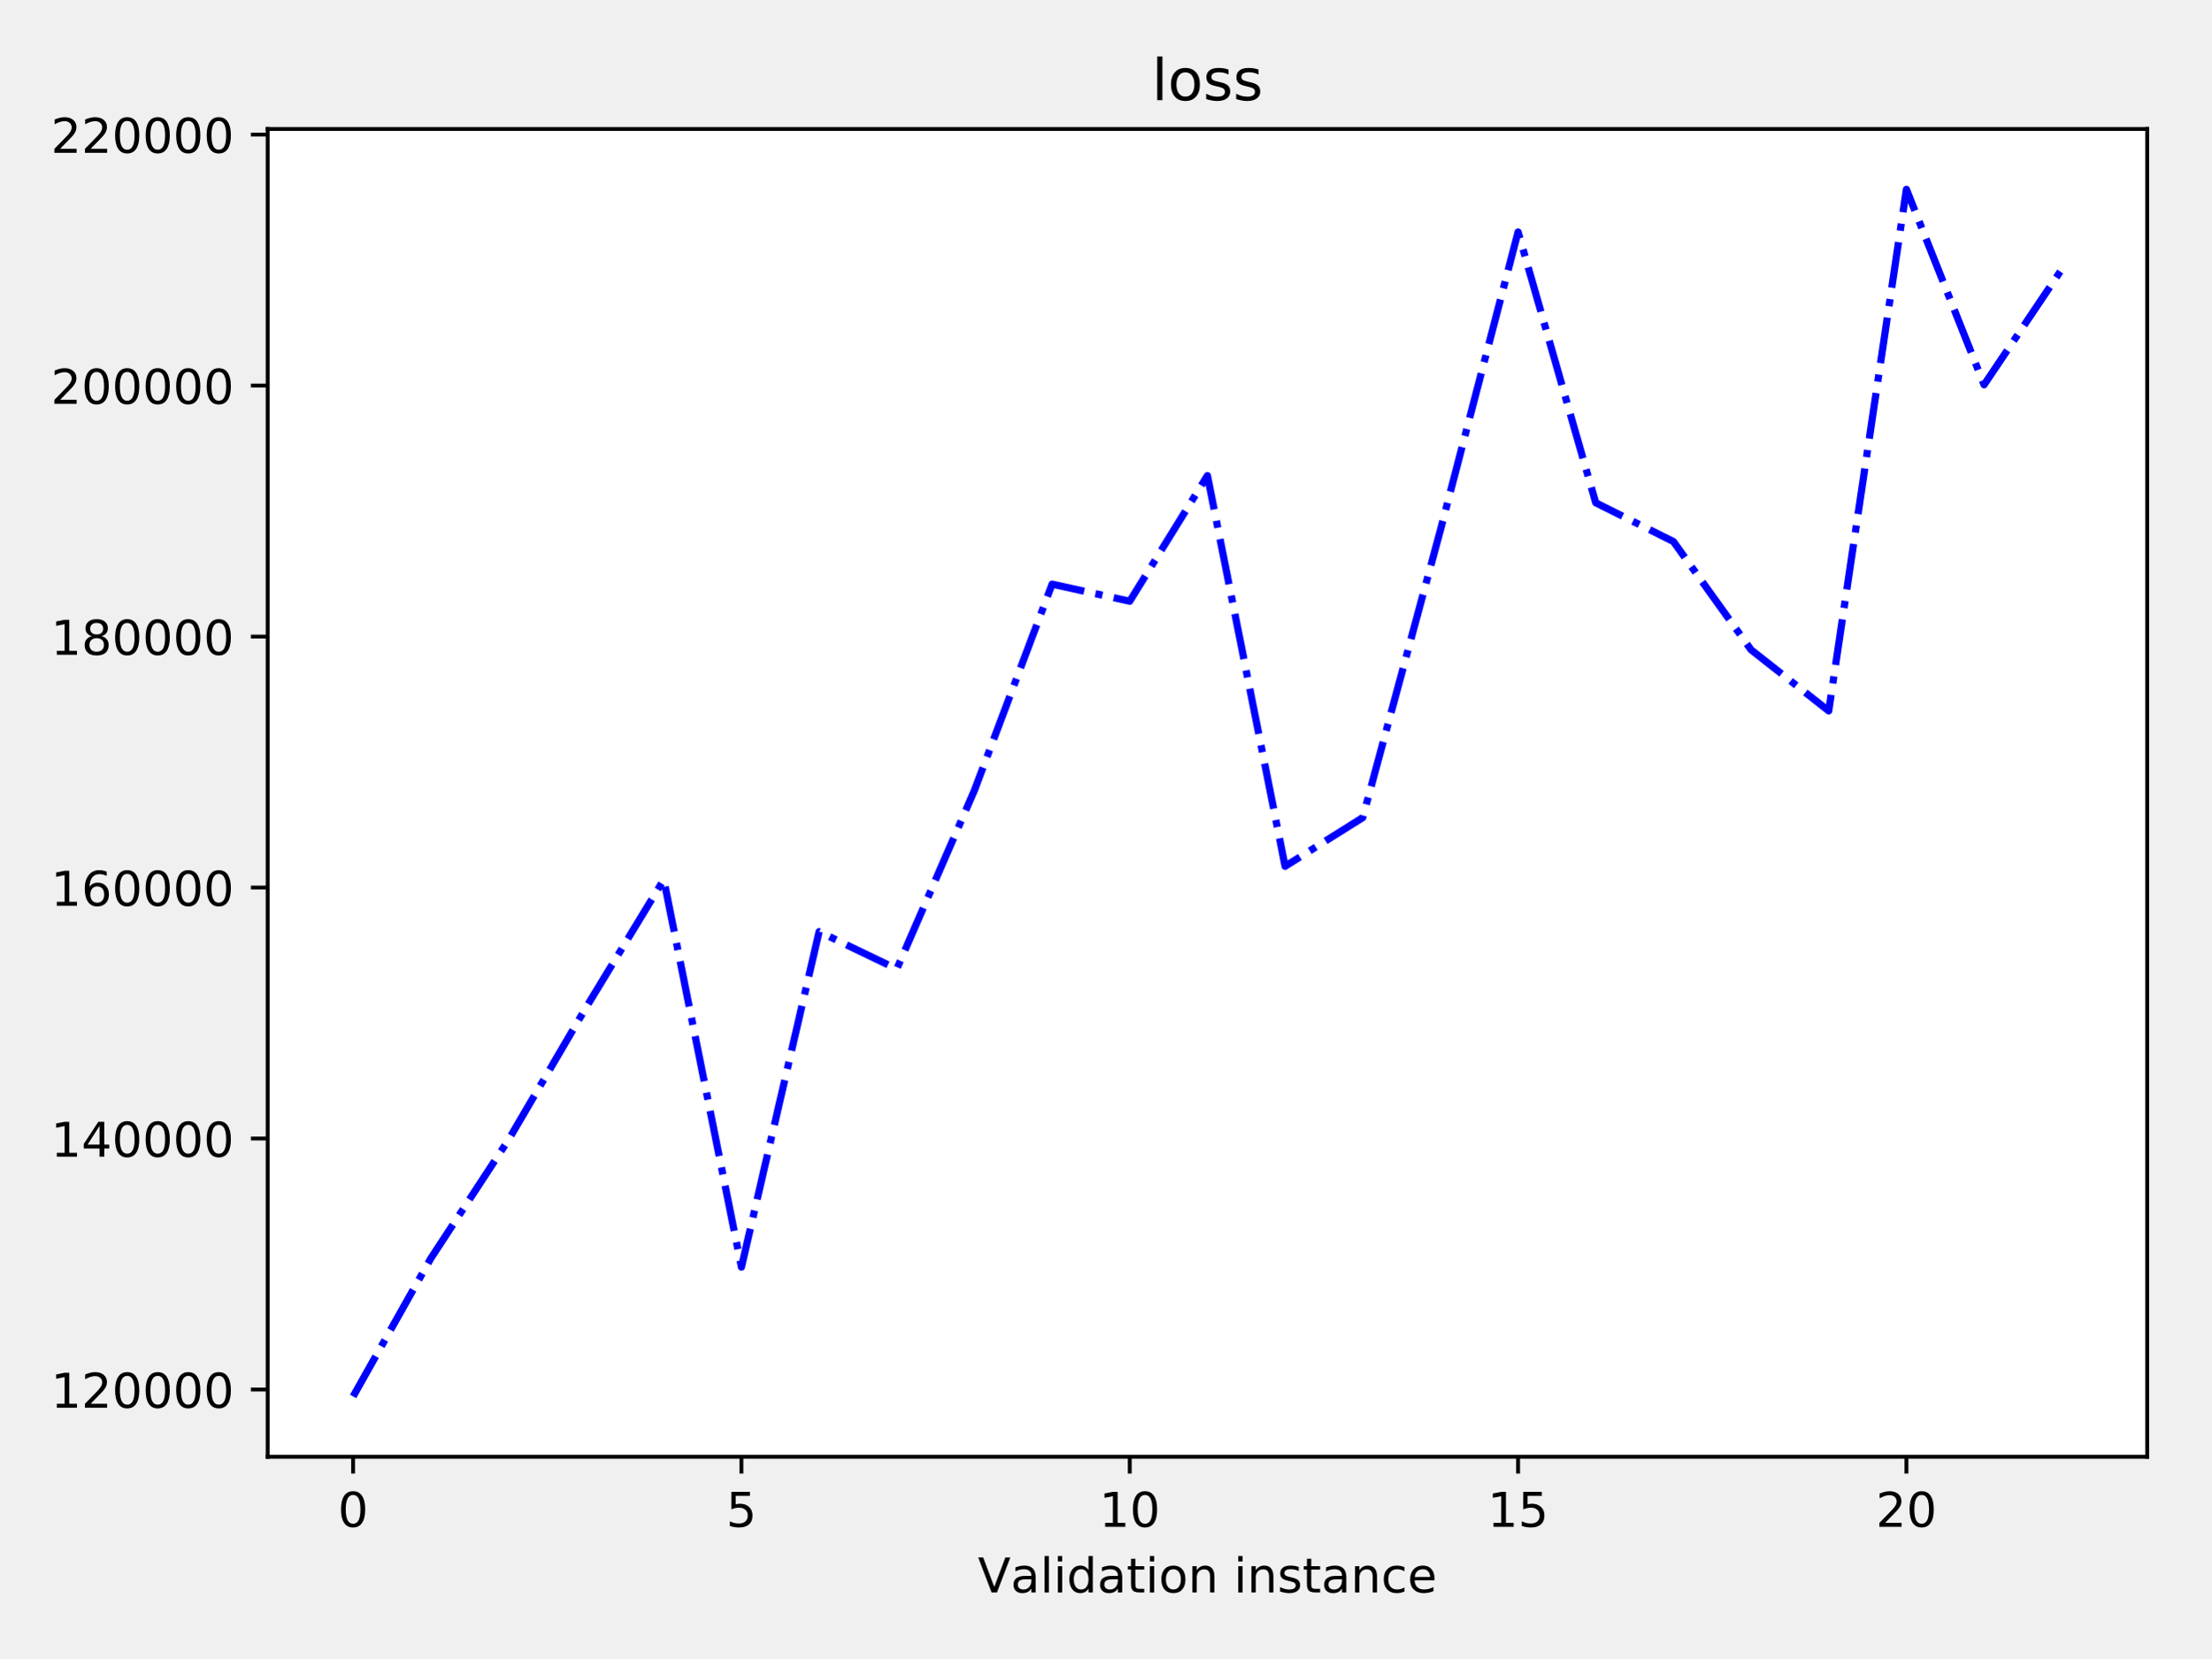
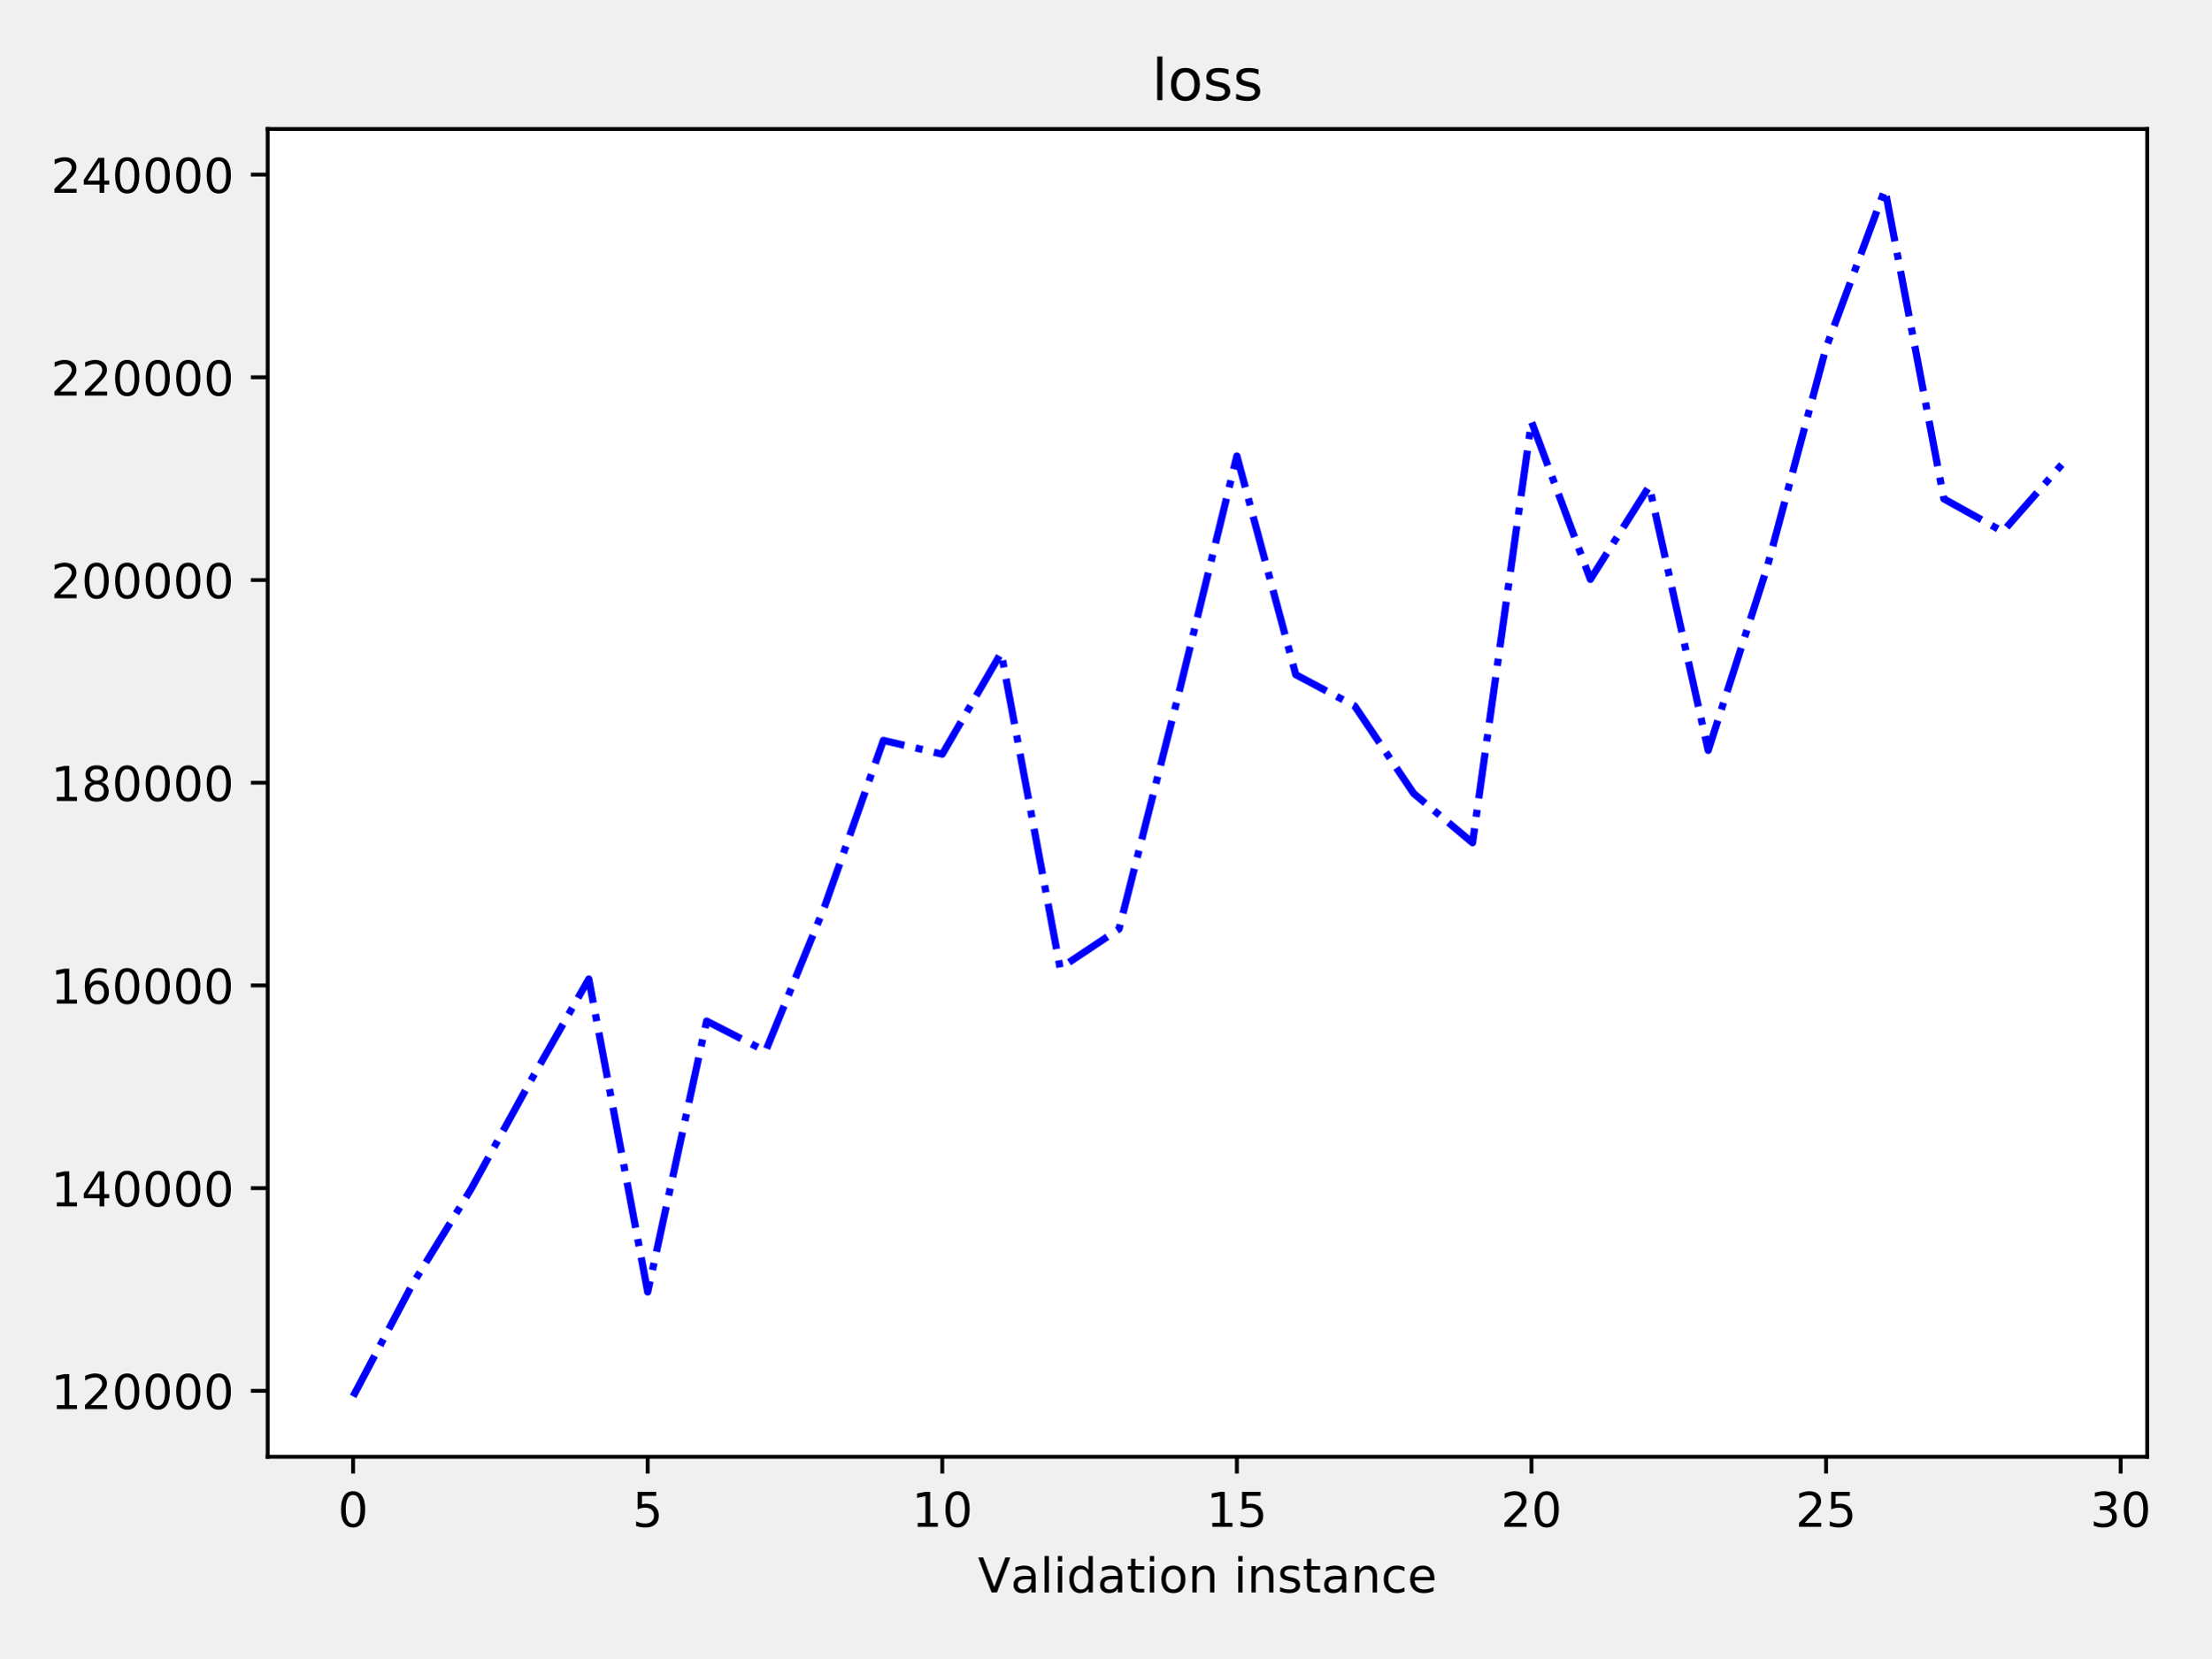
<svg xmlns="http://www.w3.org/2000/svg" xmlns:xlink="http://www.w3.org/1999/xlink" height="345.6pt" version="1.1" viewBox="0 0 460.8 345.6" width="460.8pt">
  <defs>
    <style type="text/css">
*{stroke-linecap:butt;stroke-linejoin:round;}
  </style>
  </defs>
  <g id="figure_1">
    <g id="axes_1">
      <g id="patch_1">
        <path d="M 55.78 303.64  L 447.48 303.64  L 447.48 26.88  L 55.78 26.88  z " style="fill:#ffffff;" />
      </g>
      <g id="matplotlib.axis_1">
        <g id="xtick_1">
          <g id="line2d_1">
            <defs>
-               <path d="M 0 0  L 0 3.5  " id="m4e0b2f9762" style="stroke:#000000;stroke-width:0.8;" />
-             </defs>
-             <g>
-               <use style="stroke:#000000;stroke-width:0.8;" x="73.585" xlink:href="#m4e0b2f9762" y="303.64" />
+               <path d="M 0 0  L 0 3.5  " id="mb41a82a762" style="stroke:#000000;stroke-width:0.8;" />
+             </defs>
+             <g>
+               <use style="stroke:#000000;stroke-width:0.8;" x="73.585" xlink:href="#mb41a82a762" y="303.64" />
            </g>
          </g>
          <g id="text_1">
            <defs>
              <path d="M 31.781 66.406  Q 24.172 66.406 20.328 58.906  Q 16.5 51.422 16.5 36.375  Q 16.5 21.391 20.328 13.891  Q 24.172 6.391 31.781 6.391  Q 39.453 6.391 43.281 13.891  Q 47.125 21.391 47.125 36.375  Q 47.125 51.422 43.281 58.906  Q 39.453 66.406 31.781 66.406  z M 31.781 74.219  Q 44.047 74.219 50.516 64.516  Q 56.984 54.828 56.984 36.375  Q 56.984 17.969 50.516 8.266  Q 44.047 -1.422 31.781 -1.422  Q 19.531 -1.422 13.062 8.266  Q 6.594 17.969 6.594 36.375  Q 6.594 54.828 13.062 64.516  Q 19.531 74.219 31.781 74.219  z " id="DejaVuSans-30" />
            </defs>
            <g transform="translate(70.40329 318.2384)scale(0.1 -0.1)">
              <use xlink:href="#DejaVuSans-30" />
            </g>
          </g>
        </g>
        <g id="xtick_2">
          <g id="line2d_2">
            <g>
-               <use style="stroke:#000000;stroke-width:0.8;" x="154.514" xlink:href="#m4e0b2f9762" y="303.64" />
+               <use style="stroke:#000000;stroke-width:0.8;" x="134.98" xlink:href="#mb41a82a762" y="303.64" />
            </g>
          </g>
          <g id="text_2">
            <defs>
              <path d="M 10.797 72.906  L 49.516 72.906  L 49.516 64.594  L 19.828 64.594  L 19.828 46.734  Q 21.969 47.469 24.109 47.828  Q 26.266 48.188 28.422 48.188  Q 40.625 48.188 47.75 41.5  Q 54.891 34.812 54.891 23.391  Q 54.891 11.625 47.562 5.094  Q 40.234 -1.422 26.906 -1.422  Q 22.312 -1.422 17.547 -0.641  Q 12.797 0.141 7.719 1.703  L 7.719 11.625  Q 12.109 9.234 16.797 8.062  Q 21.484 6.891 26.703 6.891  Q 35.156 6.891 40.078 11.328  Q 45.016 15.766 45.016 23.391  Q 45.016 31 40.078 35.438  Q 35.156 39.891 26.703 39.891  Q 22.75 39.891 18.812 39.016  Q 14.891 38.141 10.797 36.281  z " id="DejaVuSans-35" />
            </defs>
-             <g transform="translate(151.333 318.2384)scale(0.1 -0.1)">
+             <g transform="translate(131.7983 318.2384)scale(0.1 -0.1)">
              <use xlink:href="#DejaVuSans-35" />
            </g>
          </g>
        </g>
        <g id="xtick_3">
          <g id="line2d_3">
            <g>
-               <use style="stroke:#000000;stroke-width:0.8;" x="235.444" xlink:href="#m4e0b2f9762" y="303.64" />
+               <use style="stroke:#000000;stroke-width:0.8;" x="196.375" xlink:href="#mb41a82a762" y="303.64" />
            </g>
          </g>
          <g id="text_3">
            <defs>
              <path d="M 12.406 8.297  L 28.516 8.297  L 28.516 63.922  L 10.984 60.406  L 10.984 69.391  L 28.422 72.906  L 38.281 72.906  L 38.281 8.297  L 54.391 8.297  L 54.391 0  L 12.406 0  z " id="DejaVuSans-31" />
            </defs>
-             <g transform="translate(229.0815 318.2384)scale(0.1 -0.1)">
+             <g transform="translate(190.012 318.2384)scale(0.1 -0.1)">
              <use xlink:href="#DejaVuSans-31" />
              <use x="63.623" xlink:href="#DejaVuSans-30" />
            </g>
          </g>
        </g>
        <g id="xtick_4">
          <g id="line2d_4">
            <g>
-               <use style="stroke:#000000;stroke-width:0.8;" x="316.374" xlink:href="#m4e0b2f9762" y="303.64" />
+               <use style="stroke:#000000;stroke-width:0.8;" x="257.769" xlink:href="#mb41a82a762" y="303.64" />
            </g>
          </g>
          <g id="text_4">
-             <g transform="translate(310.0113 318.2384)scale(0.1 -0.1)">
+             <g transform="translate(251.407 318.2384)scale(0.1 -0.1)">
              <use xlink:href="#DejaVuSans-31" />
              <use x="63.623" xlink:href="#DejaVuSans-35" />
            </g>
          </g>
        </g>
        <g id="xtick_5">
          <g id="line2d_5">
            <g>
-               <use style="stroke:#000000;stroke-width:0.8;" x="397.304" xlink:href="#m4e0b2f9762" y="303.64" />
+               <use style="stroke:#000000;stroke-width:0.8;" x="319.164" xlink:href="#mb41a82a762" y="303.64" />
            </g>
          </g>
          <g id="text_5">
            <defs>
              <path d="M 19.188 8.297  L 53.609 8.297  L 53.609 0  L 7.328 0  L 7.328 8.297  Q 12.938 14.109 22.625 23.891  Q 32.328 33.688 34.812 36.531  Q 39.547 41.844 41.422 45.531  Q 43.312 49.219 43.312 52.781  Q 43.312 58.594 39.234 62.25  Q 35.156 65.922 28.609 65.922  Q 23.969 65.922 18.812 64.312  Q 13.672 62.703 7.812 59.422  L 7.812 69.391  Q 13.766 71.781 18.938 73  Q 24.125 74.219 28.422 74.219  Q 39.75 74.219 46.484 68.547  Q 53.219 62.891 53.219 53.422  Q 53.219 48.922 51.531 44.891  Q 49.859 40.875 45.406 35.406  Q 44.188 33.984 37.641 27.219  Q 31.109 20.453 19.188 8.297  z " id="DejaVuSans-32" />
            </defs>
-             <g transform="translate(390.9411 318.2384)scale(0.1 -0.1)">
+             <g transform="translate(312.802 318.2384)scale(0.1 -0.1)">
              <use xlink:href="#DejaVuSans-32" />
              <use x="63.623" xlink:href="#DejaVuSans-30" />
            </g>
          </g>
        </g>
-         <g id="text_6">
+         <g id="xtick_6">
+           <g id="line2d_6">
+             <g>
+               <use style="stroke:#000000;stroke-width:0.8;" x="380.559" xlink:href="#mb41a82a762" y="303.64" />
+             </g>
+           </g>
+           <g id="text_6">
+             <g transform="translate(374.197 318.2384)scale(0.1 -0.1)">
+               <use xlink:href="#DejaVuSans-32" />
+               <use x="63.623" xlink:href="#DejaVuSans-35" />
+             </g>
+           </g>
+         </g>
+         <g id="xtick_7">
+           <g id="line2d_7">
+             <g>
+               <use style="stroke:#000000;stroke-width:0.8;" x="441.954" xlink:href="#mb41a82a762" y="303.64" />
+             </g>
+           </g>
+           <g id="text_7">
+             <defs>
+               <path d="M 40.578 39.312  Q 47.656 37.797 51.625 33  Q 55.609 28.219 55.609 21.188  Q 55.609 10.406 48.188 4.484  Q 40.766 -1.422 27.094 -1.422  Q 22.516 -1.422 17.656 -0.516  Q 12.797 0.391 7.625 2.203  L 7.625 11.719  Q 11.719 9.328 16.594 8.109  Q 21.484 6.891 26.812 6.891  Q 36.078 6.891 40.938 10.547  Q 45.797 14.203 45.797 21.188  Q 45.797 27.641 41.281 31.266  Q 36.766 34.906 28.719 34.906  L 20.219 34.906  L 20.219 43.016  L 29.109 43.016  Q 36.375 43.016 40.234 45.922  Q 44.094 48.828 44.094 54.297  Q 44.094 59.906 40.109 62.906  Q 36.141 65.922 28.719 65.922  Q 24.656 65.922 20.016 65.031  Q 15.375 64.156 9.812 62.312  L 9.812 71.094  Q 15.438 72.656 20.344 73.438  Q 25.25 74.219 29.594 74.219  Q 40.828 74.219 47.359 69.109  Q 53.906 64.016 53.906 55.328  Q 53.906 49.266 50.438 45.094  Q 46.969 40.922 40.578 39.312  z " id="DejaVuSans-33" />
+             </defs>
+             <g transform="translate(435.592 318.2384)scale(0.1 -0.1)">
+               <use xlink:href="#DejaVuSans-33" />
+               <use x="63.623" xlink:href="#DejaVuSans-30" />
+             </g>
+           </g>
+         </g>
+         <g id="text_8">
          <defs>
            <path d="M 28.609 0  L 0.781 72.906  L 11.078 72.906  L 34.188 11.531  L 57.328 72.906  L 67.578 72.906  L 39.797 0  z " id="DejaVuSans-56" />
            <path d="M 34.281 27.484  Q 23.391 27.484 19.188 25  Q 14.984 22.516 14.984 16.5  Q 14.984 11.719 18.141 8.906  Q 21.297 6.109 26.703 6.109  Q 34.188 6.109 38.703 11.406  Q 43.219 16.703 43.219 25.484  L 43.219 27.484  z M 52.203 31.203  L 52.203 0  L 43.219 0  L 43.219 8.297  Q 40.141 3.328 35.547 0.953  Q 30.953 -1.422 24.312 -1.422  Q 15.922 -1.422 10.953 3.297  Q 6 8.016 6 15.922  Q 6 25.141 12.172 29.828  Q 18.359 34.516 30.609 34.516  L 43.219 34.516  L 43.219 35.406  Q 43.219 41.609 39.141 45  Q 35.062 48.391 27.688 48.391  Q 23 48.391 18.547 47.266  Q 14.109 46.141 10.016 43.891  L 10.016 52.203  Q 14.938 54.109 19.578 55.047  Q 24.219 56 28.609 56  Q 40.484 56 46.344 49.844  Q 52.203 43.703 52.203 31.203  z " id="DejaVuSans-61" />
            <path d="M 9.422 75.984  L 18.406 75.984  L 18.406 0  L 9.422 0  z " id="DejaVuSans-6c" />
            <path d="M 9.422 54.688  L 18.406 54.688  L 18.406 0  L 9.422 0  z M 9.422 75.984  L 18.406 75.984  L 18.406 64.594  L 9.422 64.594  z " id="DejaVuSans-69" />
            <path d="M 45.406 46.391  L 45.406 75.984  L 54.391 75.984  L 54.391 0  L 45.406 0  L 45.406 8.203  Q 42.578 3.328 38.25 0.953  Q 33.938 -1.422 27.875 -1.422  Q 17.969 -1.422 11.734 6.484  Q 5.516 14.406 5.516 27.297  Q 5.516 40.188 11.734 48.094  Q 17.969 56 27.875 56  Q 33.938 56 38.25 53.625  Q 42.578 51.266 45.406 46.391  z M 14.797 27.297  Q 14.797 17.391 18.875 11.75  Q 22.953 6.109 30.078 6.109  Q 37.203 6.109 41.297 11.75  Q 45.406 17.391 45.406 27.297  Q 45.406 37.203 41.297 42.844  Q 37.203 48.484 30.078 48.484  Q 22.953 48.484 18.875 42.844  Q 14.797 37.203 14.797 27.297  z " id="DejaVuSans-64" />
            <path d="M 18.312 70.219  L 18.312 54.688  L 36.812 54.688  L 36.812 47.703  L 18.312 47.703  L 18.312 18.016  Q 18.312 11.328 20.141 9.422  Q 21.969 7.516 27.594 7.516  L 36.812 7.516  L 36.812 0  L 27.594 0  Q 17.188 0 13.234 3.875  Q 9.281 7.766 9.281 18.016  L 9.281 47.703  L 2.688 47.703  L 2.688 54.688  L 9.281 54.688  L 9.281 70.219  z " id="DejaVuSans-74" />
            <path d="M 30.609 48.391  Q 23.391 48.391 19.188 42.75  Q 14.984 37.109 14.984 27.297  Q 14.984 17.484 19.156 11.844  Q 23.344 6.203 30.609 6.203  Q 37.797 6.203 41.984 11.859  Q 46.188 17.531 46.188 27.297  Q 46.188 37.016 41.984 42.703  Q 37.797 48.391 30.609 48.391  z M 30.609 56  Q 42.328 56 49.016 48.375  Q 55.719 40.766 55.719 27.297  Q 55.719 13.875 49.016 6.219  Q 42.328 -1.422 30.609 -1.422  Q 18.844 -1.422 12.172 6.219  Q 5.516 13.875 5.516 27.297  Q 5.516 40.766 12.172 48.375  Q 18.844 56 30.609 56  z " id="DejaVuSans-6f" />
            <path d="M 54.891 33.016  L 54.891 0  L 45.906 0  L 45.906 32.719  Q 45.906 40.484 42.875 44.328  Q 39.844 48.188 33.797 48.188  Q 26.516 48.188 22.312 43.547  Q 18.109 38.922 18.109 30.906  L 18.109 0  L 9.078 0  L 9.078 54.688  L 18.109 54.688  L 18.109 46.188  Q 21.344 51.125 25.703 53.562  Q 30.078 56 35.797 56  Q 45.219 56 50.047 50.172  Q 54.891 44.344 54.891 33.016  z " id="DejaVuSans-6e" />
            <path id="DejaVuSans-20" />
            <path d="M 44.281 53.078  L 44.281 44.578  Q 40.484 46.531 36.375 47.5  Q 32.281 48.484 27.875 48.484  Q 21.188 48.484 17.844 46.438  Q 14.5 44.391 14.5 40.281  Q 14.5 37.156 16.891 35.375  Q 19.281 33.594 26.516 31.984  L 29.594 31.297  Q 39.156 29.25 43.188 25.516  Q 47.219 21.781 47.219 15.094  Q 47.219 7.469 41.188 3.016  Q 35.156 -1.422 24.609 -1.422  Q 20.219 -1.422 15.453 -0.562  Q 10.688 0.297 5.422 2  L 5.422 11.281  Q 10.406 8.688 15.234 7.391  Q 20.062 6.109 24.812 6.109  Q 31.156 6.109 34.562 8.281  Q 37.984 10.453 37.984 14.406  Q 37.984 18.062 35.516 20.016  Q 33.062 21.969 24.703 23.781  L 21.578 24.516  Q 13.234 26.266 9.516 29.906  Q 5.812 33.547 5.812 39.891  Q 5.812 47.609 11.281 51.797  Q 16.75 56 26.812 56  Q 31.781 56 36.172 55.266  Q 40.578 54.547 44.281 53.078  z " id="DejaVuSans-73" />
            <path d="M 48.781 52.594  L 48.781 44.188  Q 44.969 46.297 41.141 47.344  Q 37.312 48.391 33.406 48.391  Q 24.656 48.391 19.812 42.844  Q 14.984 37.312 14.984 27.297  Q 14.984 17.281 19.812 11.734  Q 24.656 6.203 33.406 6.203  Q 37.312 6.203 41.141 7.25  Q 44.969 8.297 48.781 10.406  L 48.781 2.094  Q 45.016 0.344 40.984 -0.531  Q 36.969 -1.422 32.422 -1.422  Q 20.062 -1.422 12.781 6.344  Q 5.516 14.109 5.516 27.297  Q 5.516 40.672 12.859 48.328  Q 20.219 56 33.016 56  Q 37.156 56 41.109 55.141  Q 45.062 54.297 48.781 52.594  z " id="DejaVuSans-63" />
            <path d="M 56.203 29.594  L 56.203 25.203  L 14.891 25.203  Q 15.484 15.922 20.484 11.062  Q 25.484 6.203 34.422 6.203  Q 39.594 6.203 44.453 7.469  Q 49.312 8.734 54.109 11.281  L 54.109 2.781  Q 49.266 0.734 44.188 -0.344  Q 39.109 -1.422 33.891 -1.422  Q 20.797 -1.422 13.156 6.188  Q 5.516 13.812 5.516 26.812  Q 5.516 40.234 12.766 48.109  Q 20.016 56 32.328 56  Q 43.359 56 49.781 48.891  Q 56.203 41.797 56.203 29.594  z M 47.219 32.234  Q 47.125 39.594 43.094 43.984  Q 39.062 48.391 32.422 48.391  Q 24.906 48.391 20.391 44.141  Q 15.875 39.891 15.188 32.172  z " id="DejaVuSans-65" />
          </defs>
          <g transform="translate(203.787 331.9166)scale(0.1 -0.1)">
            <use xlink:href="#DejaVuSans-56" />
            <use x="68.299" xlink:href="#DejaVuSans-61" />
            <use x="129.578" xlink:href="#DejaVuSans-6c" />
            <use x="157.361" xlink:href="#DejaVuSans-69" />
            <use x="185.145" xlink:href="#DejaVuSans-64" />
            <use x="248.621" xlink:href="#DejaVuSans-61" />
            <use x="309.9" xlink:href="#DejaVuSans-74" />
            <use x="349.109" xlink:href="#DejaVuSans-69" />
            <use x="376.893" xlink:href="#DejaVuSans-6f" />
            <use x="438.074" xlink:href="#DejaVuSans-6e" />
            <use x="501.453" xlink:href="#DejaVuSans-20" />
            <use x="533.24" xlink:href="#DejaVuSans-69" />
            <use x="561.023" xlink:href="#DejaVuSans-6e" />
            <use x="624.402" xlink:href="#DejaVuSans-73" />
            <use x="676.502" xlink:href="#DejaVuSans-74" />
            <use x="715.711" xlink:href="#DejaVuSans-61" />
            <use x="776.99" xlink:href="#DejaVuSans-6e" />
            <use x="840.369" xlink:href="#DejaVuSans-63" />
            <use x="895.35" xlink:href="#DejaVuSans-65" />
          </g>
        </g>
      </g>
      <g id="matplotlib.axis_2">
        <g id="ytick_1">
-           <g id="line2d_6">
-             <defs>
-               <path d="M 0 0  L -3.5 0  " id="m72062de9bc" style="stroke:#000000;stroke-width:0.8;" />
-             </defs>
-             <g>
-               <use style="stroke:#000000;stroke-width:0.8;" x="55.78" xlink:href="#m72062de9bc" y="289.62" />
-             </g>
-           </g>
-           <g id="text_7">
-             <g transform="translate(10.605 293.419)scale(0.1 -0.1)">
+           <g id="line2d_8">
+             <defs>
+               <path d="M 0 0  L -3.5 0  " id="m791b993a08" style="stroke:#000000;stroke-width:0.8;" />
+             </defs>
+             <g>
+               <use style="stroke:#000000;stroke-width:0.8;" x="55.78" xlink:href="#m791b993a08" y="289.897" />
+             </g>
+           </g>
+           <g id="text_9">
+             <g transform="translate(10.605 293.696)scale(0.1 -0.1)">
              <use xlink:href="#DejaVuSans-31" />
              <use x="63.623" xlink:href="#DejaVuSans-32" />
              <use x="127.246" xlink:href="#DejaVuSans-30" />
              <use x="190.869" xlink:href="#DejaVuSans-30" />
              <use x="254.492" xlink:href="#DejaVuSans-30" />
              <use x="318.115" xlink:href="#DejaVuSans-30" />
            </g>
          </g>
        </g>
        <g id="ytick_2">
-           <g id="line2d_7">
-             <g>
-               <use style="stroke:#000000;stroke-width:0.8;" x="55.78" xlink:href="#m72062de9bc" y="237.305" />
-             </g>
-           </g>
-           <g id="text_8">
+           <g id="line2d_9">
+             <g>
+               <use style="stroke:#000000;stroke-width:0.8;" x="55.78" xlink:href="#m791b993a08" y="247.645" />
+             </g>
+           </g>
+           <g id="text_10">
            <defs>
              <path d="M 37.797 64.312  L 12.891 25.391  L 37.797 25.391  z M 35.203 72.906  L 47.609 72.906  L 47.609 25.391  L 58.016 25.391  L 58.016 17.188  L 47.609 17.188  L 47.609 0  L 37.797 0  L 37.797 17.188  L 4.891 17.188  L 4.891 26.703  z " id="DejaVuSans-34" />
            </defs>
-             <g transform="translate(10.605 241.1043)scale(0.1 -0.1)">
+             <g transform="translate(10.605 251.4446)scale(0.1 -0.1)">
              <use xlink:href="#DejaVuSans-31" />
              <use x="63.623" xlink:href="#DejaVuSans-34" />
              <use x="127.246" xlink:href="#DejaVuSans-30" />
              <use x="190.869" xlink:href="#DejaVuSans-30" />
              <use x="254.492" xlink:href="#DejaVuSans-30" />
              <use x="318.115" xlink:href="#DejaVuSans-30" />
            </g>
          </g>
        </g>
        <g id="ytick_3">
-           <g id="line2d_8">
-             <g>
-               <use style="stroke:#000000;stroke-width:0.8;" x="55.78" xlink:href="#m72062de9bc" y="184.99" />
-             </g>
-           </g>
-           <g id="text_9">
+           <g id="line2d_10">
+             <g>
+               <use style="stroke:#000000;stroke-width:0.8;" x="55.78" xlink:href="#m791b993a08" y="205.394" />
+             </g>
+           </g>
+           <g id="text_11">
            <defs>
              <path d="M 33.016 40.375  Q 26.375 40.375 22.484 35.828  Q 18.609 31.297 18.609 23.391  Q 18.609 15.531 22.484 10.953  Q 26.375 6.391 33.016 6.391  Q 39.656 6.391 43.531 10.953  Q 47.406 15.531 47.406 23.391  Q 47.406 31.297 43.531 35.828  Q 39.656 40.375 33.016 40.375  z M 52.594 71.297  L 52.594 62.312  Q 48.875 64.062 45.094 64.984  Q 41.312 65.922 37.594 65.922  Q 27.828 65.922 22.672 59.328  Q 17.531 52.734 16.797 39.406  Q 19.672 43.656 24.016 45.922  Q 28.375 48.188 33.594 48.188  Q 44.578 48.188 50.953 41.516  Q 57.328 34.859 57.328 23.391  Q 57.328 12.156 50.688 5.359  Q 44.047 -1.422 33.016 -1.422  Q 20.359 -1.422 13.672 8.266  Q 6.984 17.969 6.984 36.375  Q 6.984 53.656 15.188 63.938  Q 23.391 74.219 37.203 74.219  Q 40.922 74.219 44.703 73.484  Q 48.484 72.75 52.594 71.297  z " id="DejaVuSans-36" />
            </defs>
-             <g transform="translate(10.605 188.7895)scale(0.1 -0.1)">
+             <g transform="translate(10.605 209.1931)scale(0.1 -0.1)">
              <use xlink:href="#DejaVuSans-31" />
              <use x="63.623" xlink:href="#DejaVuSans-36" />
              <use x="127.246" xlink:href="#DejaVuSans-30" />
              <use x="190.869" xlink:href="#DejaVuSans-30" />
              <use x="254.492" xlink:href="#DejaVuSans-30" />
              <use x="318.115" xlink:href="#DejaVuSans-30" />
            </g>
          </g>
        </g>
        <g id="ytick_4">
-           <g id="line2d_9">
-             <g>
-               <use style="stroke:#000000;stroke-width:0.8;" x="55.78" xlink:href="#m72062de9bc" y="132.676" />
-             </g>
-           </g>
-           <g id="text_10">
+           <g id="line2d_11">
+             <g>
+               <use style="stroke:#000000;stroke-width:0.8;" x="55.78" xlink:href="#m791b993a08" y="163.142" />
+             </g>
+           </g>
+           <g id="text_12">
            <defs>
              <path d="M 31.781 34.625  Q 24.75 34.625 20.719 30.859  Q 16.703 27.094 16.703 20.516  Q 16.703 13.922 20.719 10.156  Q 24.75 6.391 31.781 6.391  Q 38.812 6.391 42.859 10.172  Q 46.922 13.969 46.922 20.516  Q 46.922 27.094 42.891 30.859  Q 38.875 34.625 31.781 34.625  z M 21.922 38.812  Q 15.578 40.375 12.031 44.719  Q 8.5 49.078 8.5 55.328  Q 8.5 64.062 14.719 69.141  Q 20.953 74.219 31.781 74.219  Q 42.672 74.219 48.875 69.141  Q 55.078 64.062 55.078 55.328  Q 55.078 49.078 51.531 44.719  Q 48 40.375 41.703 38.812  Q 48.828 37.156 52.797 32.312  Q 56.781 27.484 56.781 20.516  Q 56.781 9.906 50.312 4.234  Q 43.844 -1.422 31.781 -1.422  Q 19.734 -1.422 13.25 4.234  Q 6.781 9.906 6.781 20.516  Q 6.781 27.484 10.781 32.312  Q 14.797 37.156 21.922 38.812  z M 18.312 54.391  Q 18.312 48.734 21.844 45.562  Q 25.391 42.391 31.781 42.391  Q 38.141 42.391 41.719 45.562  Q 45.312 48.734 45.312 54.391  Q 45.312 60.062 41.719 63.234  Q 38.141 66.406 31.781 66.406  Q 25.391 66.406 21.844 63.234  Q 18.312 60.062 18.312 54.391  z " id="DejaVuSans-38" />
            </defs>
-             <g transform="translate(10.605 136.4748)scale(0.1 -0.1)">
+             <g transform="translate(10.605 166.9416)scale(0.1 -0.1)">
              <use xlink:href="#DejaVuSans-31" />
              <use x="63.623" xlink:href="#DejaVuSans-38" />
              <use x="127.246" xlink:href="#DejaVuSans-30" />
              <use x="190.869" xlink:href="#DejaVuSans-30" />
              <use x="254.492" xlink:href="#DejaVuSans-30" />
              <use x="318.115" xlink:href="#DejaVuSans-30" />
            </g>
          </g>
        </g>
        <g id="ytick_5">
-           <g id="line2d_10">
-             <g>
-               <use style="stroke:#000000;stroke-width:0.8;" x="55.78" xlink:href="#m72062de9bc" y="80.361" />
-             </g>
-           </g>
-           <g id="text_11">
-             <g transform="translate(10.605 84.16013)scale(0.1 -0.1)">
+           <g id="line2d_12">
+             <g>
+               <use style="stroke:#000000;stroke-width:0.8;" x="55.78" xlink:href="#m791b993a08" y="120.891" />
+             </g>
+           </g>
+           <g id="text_13">
+             <g transform="translate(10.605 124.6902)scale(0.1 -0.1)">
              <use xlink:href="#DejaVuSans-32" />
              <use x="63.623" xlink:href="#DejaVuSans-30" />
              <use x="127.246" xlink:href="#DejaVuSans-30" />
              <use x="190.869" xlink:href="#DejaVuSans-30" />
              <use x="254.492" xlink:href="#DejaVuSans-30" />
              <use x="318.115" xlink:href="#DejaVuSans-30" />
            </g>
          </g>
        </g>
        <g id="ytick_6">
-           <g id="line2d_11">
-             <g>
-               <use style="stroke:#000000;stroke-width:0.8;" x="55.78" xlink:href="#m72062de9bc" y="28.046" />
-             </g>
-           </g>
-           <g id="text_12">
-             <g transform="translate(10.605 31.84542)scale(0.1 -0.1)">
+           <g id="line2d_13">
+             <g>
+               <use style="stroke:#000000;stroke-width:0.8;" x="55.78" xlink:href="#m791b993a08" y="78.639" />
+             </g>
+           </g>
+           <g id="text_14">
+             <g transform="translate(10.605 82.4387)scale(0.1 -0.1)">
              <use xlink:href="#DejaVuSans-32" />
              <use x="63.623" xlink:href="#DejaVuSans-32" />
              <use x="127.246" xlink:href="#DejaVuSans-30" />
              <use x="190.869" xlink:href="#DejaVuSans-30" />
              <use x="254.492" xlink:href="#DejaVuSans-30" />
              <use x="318.115" xlink:href="#DejaVuSans-30" />
            </g>
          </g>
        </g>
-       </g>
-       <g id="line2d_12">
-         <path clip-path="url(#pe6dc8279bd)" d="M 73.585 291.06  L 89.77 262.301  L 105.956 237.589  L 122.142 209.977  L 138.328 183.336  L 154.514 264.108  L 170.7 194.186  L 186.886 201.97  L 203.072 164.725  L 219.258 121.752  L 235.444 125.306  L 251.63 99.125  L 267.816 180.564  L 284.002 170.415  L 300.188 110.491  L 316.374 48.351  L 332.56 104.794  L 348.746 112.868  L 364.932 135.435  L 381.118 148.176  L 397.304 39.46  L 413.49 80.194  L 429.675 56.129  " style="fill:none;stroke:#0000ff;stroke-dasharray:9.6,2.4,1.5,2.4;stroke-dashoffset:0;stroke-width:1.5;" />
+         <g id="ytick_7">
+           <g id="line2d_14">
+             <g>
+               <use style="stroke:#000000;stroke-width:0.8;" x="55.78" xlink:href="#m791b993a08" y="36.388" />
+             </g>
+           </g>
+           <g id="text_15">
+             <g transform="translate(10.605 40.18724)scale(0.1 -0.1)">
+               <use xlink:href="#DejaVuSans-32" />
+               <use x="63.623" xlink:href="#DejaVuSans-34" />
+               <use x="127.246" xlink:href="#DejaVuSans-30" />
+               <use x="190.869" xlink:href="#DejaVuSans-30" />
+               <use x="254.492" xlink:href="#DejaVuSans-30" />
+               <use x="318.115" xlink:href="#DejaVuSans-30" />
+             </g>
+           </g>
+         </g>
+       </g>
+       <g id="line2d_15">
+         <path clip-path="url(#p231e687490)" d="M 73.585 291.06  L 85.864 267.833  L 98.143 247.875  L 110.422 225.574  L 122.701 204.058  L 134.98 269.292  L 147.259 212.821  L 159.538 219.107  L 171.817 189.027  L 184.096 154.32  L 196.375 157.191  L 208.654 136.046  L 220.933 201.819  L 233.212 193.622  L 245.491 145.226  L 257.769 95.038  L 270.048 140.624  L 282.327 147.145  L 294.606 165.371  L 306.885 175.661  L 319.164 87.858  L 331.443 120.757  L 343.722 101.32  L 356.001 156.411  L 368.28 118.249  L 380.559 72.489  L 392.838 39.46  L 405.117 103.981  L 417.396 110.796  L 429.675 96.833  " style="fill:none;stroke:#0000ff;stroke-dasharray:9.6,2.4,1.5,2.4;stroke-dashoffset:0;stroke-width:1.5;" />
      </g>
      <g id="patch_2">
        <path d="M 55.78 303.64  L 55.78 26.88  " style="fill:none;stroke:#000000;stroke-linecap:square;stroke-linejoin:miter;stroke-width:0.8;" />
      </g>
      <g id="patch_3">
        <path d="M 447.48 303.64  L 447.48 26.88  " style="fill:none;stroke:#000000;stroke-linecap:square;stroke-linejoin:miter;stroke-width:0.8;" />
      </g>
      <g id="patch_4">
        <path d="M 55.78 303.64  L 447.48 303.64  " style="fill:none;stroke:#000000;stroke-linecap:square;stroke-linejoin:miter;stroke-width:0.8;" />
      </g>
      <g id="patch_5">
        <path d="M 55.78 26.88  L 447.48 26.88  " style="fill:none;stroke:#000000;stroke-linecap:square;stroke-linejoin:miter;stroke-width:0.8;" />
      </g>
-       <g id="text_13">
+       <g id="text_16">
        <g transform="translate(240.0406 20.88)scale(0.12 -0.12)">
          <use xlink:href="#DejaVuSans-6c" />
          <use x="27.783" xlink:href="#DejaVuSans-6f" />
          <use x="88.965" xlink:href="#DejaVuSans-73" />
          <use x="141.064" xlink:href="#DejaVuSans-73" />
        </g>
      </g>
    </g>
  </g>
  <defs>
-     <clipPath id="pe6dc8279bd">
+     <clipPath id="p231e687490">
      <rect height="276.76" width="391.7" x="55.78" y="26.88" />
    </clipPath>
  </defs>
</svg>
